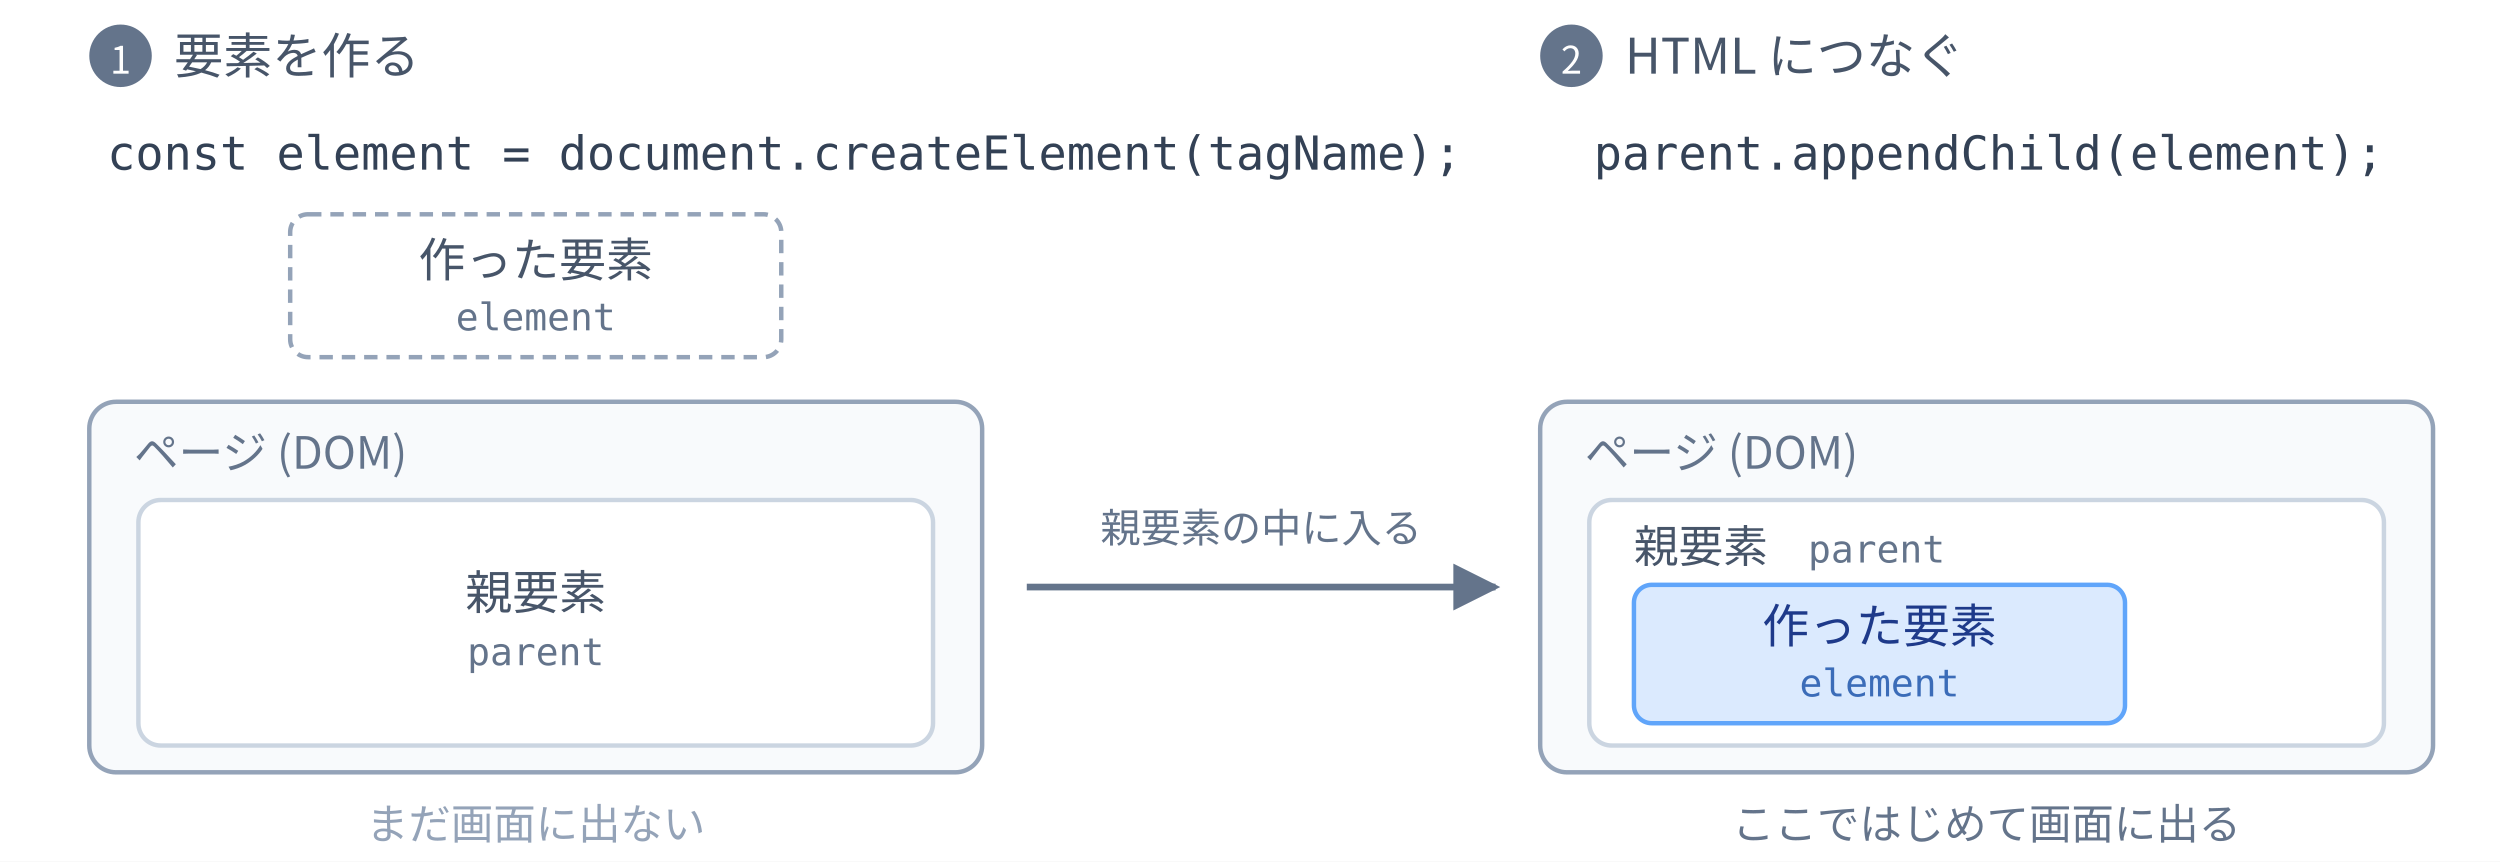
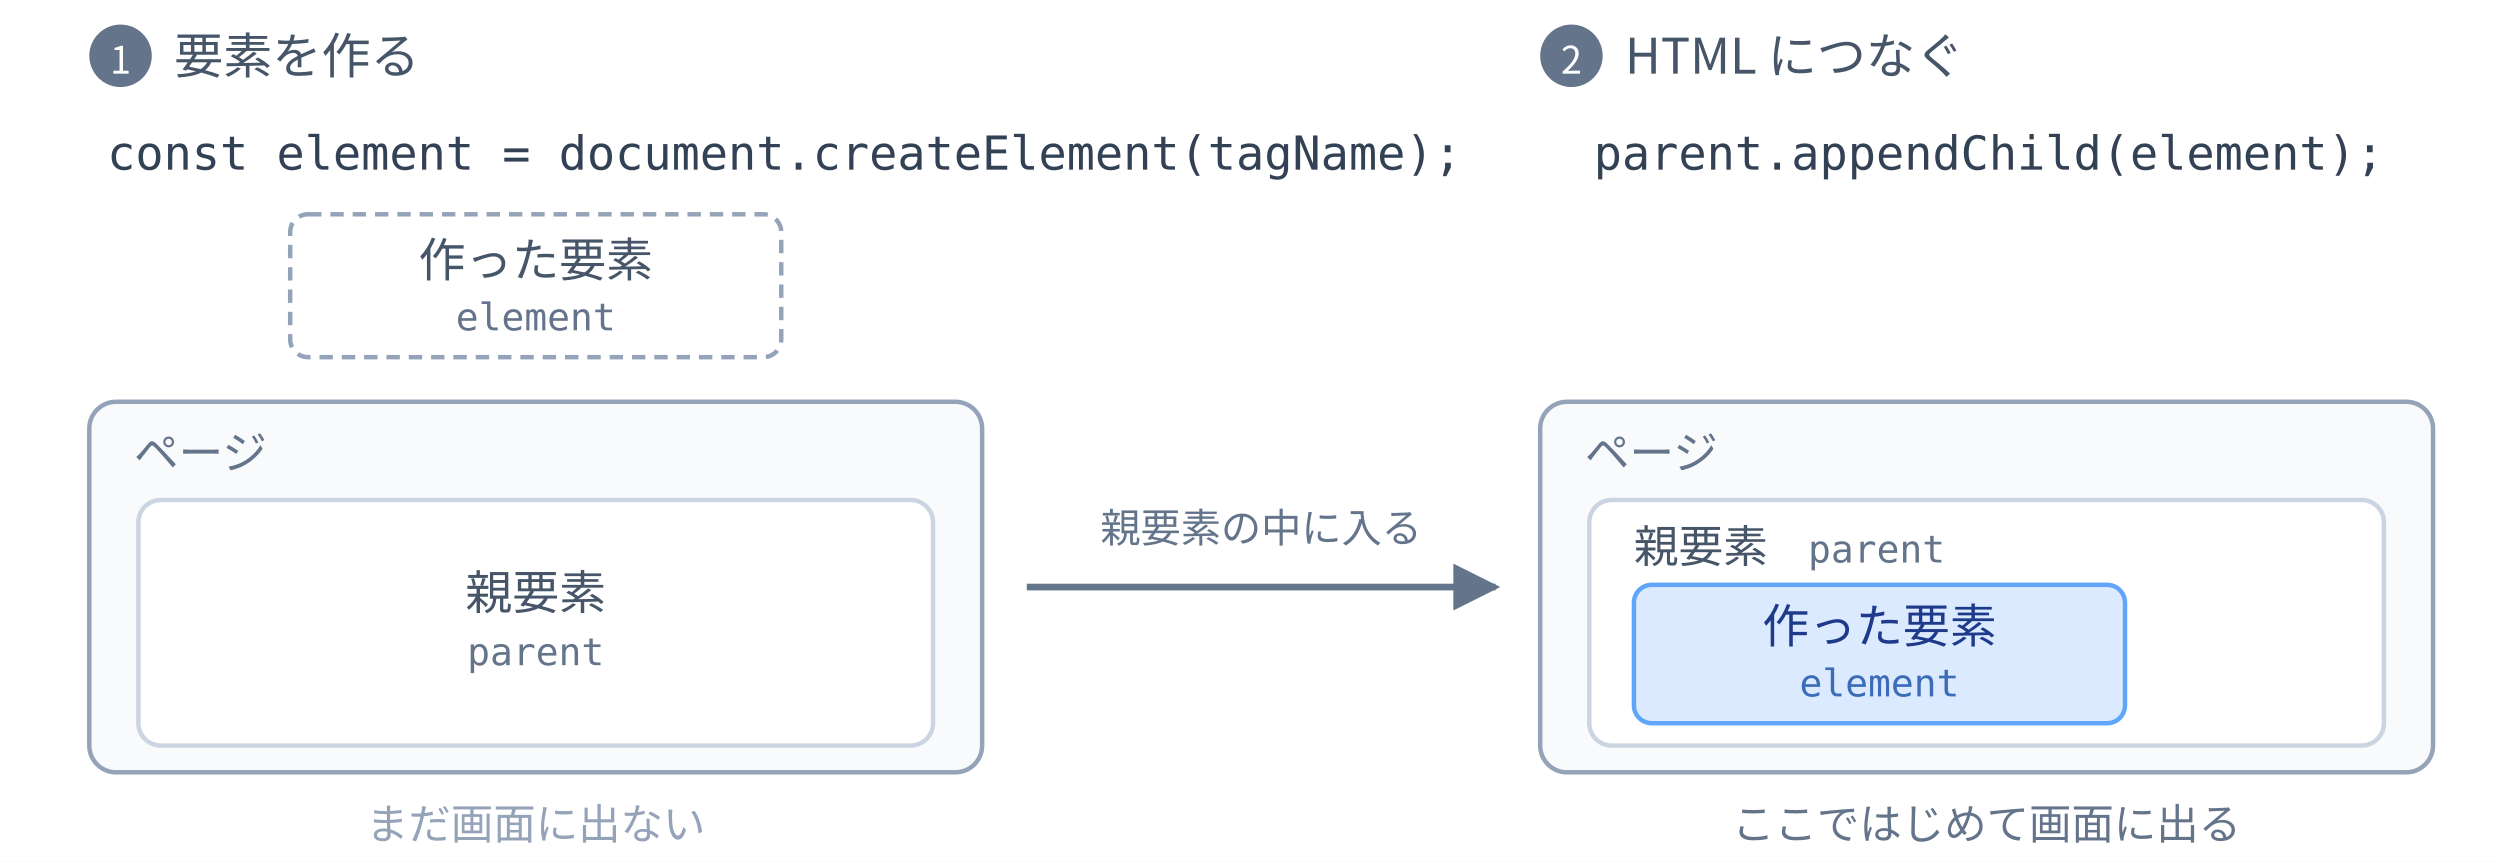
<svg xmlns="http://www.w3.org/2000/svg" viewBox="0 0 1120 386" font-family="'Hiragino Sans','Hiragino Kaku Gothic ProN','Yu Gothic','Noto Sans CJK JP','Apple Color Emoji',sans-serif" font-size="21">
  <rect width="1120" height="386" fill="white" />
  <defs>
    <marker id="arrow" viewBox="0 0 10 10" refX="9" refY="5" markerWidth="7" markerHeight="7" orient="auto-start-reverse">
      <path d="M 0 0 L 10 5 L 0 10 z" fill="#64748b" />
    </marker>
  </defs>
  <circle cx="54" cy="25" r="14" fill="#64748b" />
  <text x="54" y="33" text-anchor="middle" font-size="17" fill="#ffffff">1</text>
  <text x="78" y="33" font-size="22" fill="#475569">要素を作る</text>
  <text x="48" y="76" font-size="21" font-family="'SFMono-Regular',Menlo,Consolas,monospace" fill="#334155">const element = document.createElement(tagName);</text>
  <rect x="130" y="96" width="220" height="64" rx="8" fill="#ffffff" stroke="#94a3b8" stroke-width="2" stroke-dasharray="6 4" />
  <text x="240" y="124" text-anchor="middle" font-size="21" fill="#475569">作った要素</text>
  <text x="240" y="148" text-anchor="middle" font-size="17" font-family="'SFMono-Regular',Menlo,Consolas,monospace" fill="#64748b">element</text>
  <rect x="40" y="180" width="400" height="166" rx="12" fill="#f8fafc" stroke="#94a3b8" stroke-width="2" />
-   <text x="60" y="210" font-size="20" fill="#64748b">ページ (DOM)</text>
+   <text x="60" y="210" font-size="20" fill="#64748b">ページ</text>
  <rect x="62" y="224" width="356" height="110" rx="10" fill="#ffffff" stroke="#cbd5e1" stroke-width="2" />
  <text x="240" y="273" text-anchor="middle" font-size="21" fill="#475569">親要素</text>
  <text x="240" y="298" text-anchor="middle" font-size="17" font-family="'SFMono-Regular',Menlo,Consolas,monospace" fill="#64748b">parent</text>
  <text x="240" y="376" text-anchor="middle" font-size="19" fill="#94a3b8">まだ画面に出ない</text>
  <line x1="460" y1="263" x2="670" y2="263" stroke="#64748b" stroke-width="3" marker-end="url(#arrow)" />
  <text x="565" y="243" text-anchor="middle" font-size="18" fill="#64748b">親要素の中に入る</text>
  <circle cx="704" cy="25" r="14" fill="#64748b" />
  <text x="704" y="33" text-anchor="middle" font-size="17" fill="#ffffff">2</text>
  <text x="728" y="33" font-size="22" fill="#475569">HTML につなぐ</text>
  <text x="714" y="76" font-size="21" font-family="'SFMono-Regular',Menlo,Consolas,monospace" fill="#334155">parent.appendChild(element);</text>
  <rect x="690" y="180" width="400" height="166" rx="12" fill="#f8fafc" stroke="#94a3b8" stroke-width="2" />
-   <text x="710" y="210" font-size="20" fill="#64748b">ページ (DOM)</text>
+   <text x="710" y="210" font-size="20" fill="#64748b">ページ</text>
  <rect x="712" y="224" width="356" height="110" rx="10" fill="#ffffff" stroke="#cbd5e1" stroke-width="2" />
  <text x="732" y="252" font-size="20" fill="#475569">親要素</text>
  <text x="810" y="252" font-size="17" font-family="'SFMono-Regular',Menlo,Consolas,monospace" fill="#64748b">parent</text>
  <rect x="732" y="262" width="220" height="62" rx="8" fill="#dbeafe" stroke="#60a5fa" stroke-width="2" />
  <text x="842" y="288" text-anchor="middle" font-size="21" fill="#1e3a8a">作った要素</text>
  <text x="842" y="312" text-anchor="middle" font-size="17" font-family="'SFMono-Regular',Menlo,Consolas,monospace" fill="#3b6cb8">element</text>
  <text x="890" y="376" text-anchor="middle" font-size="19" fill="#64748b">ここではじめて画面に出る</text>
</svg>
